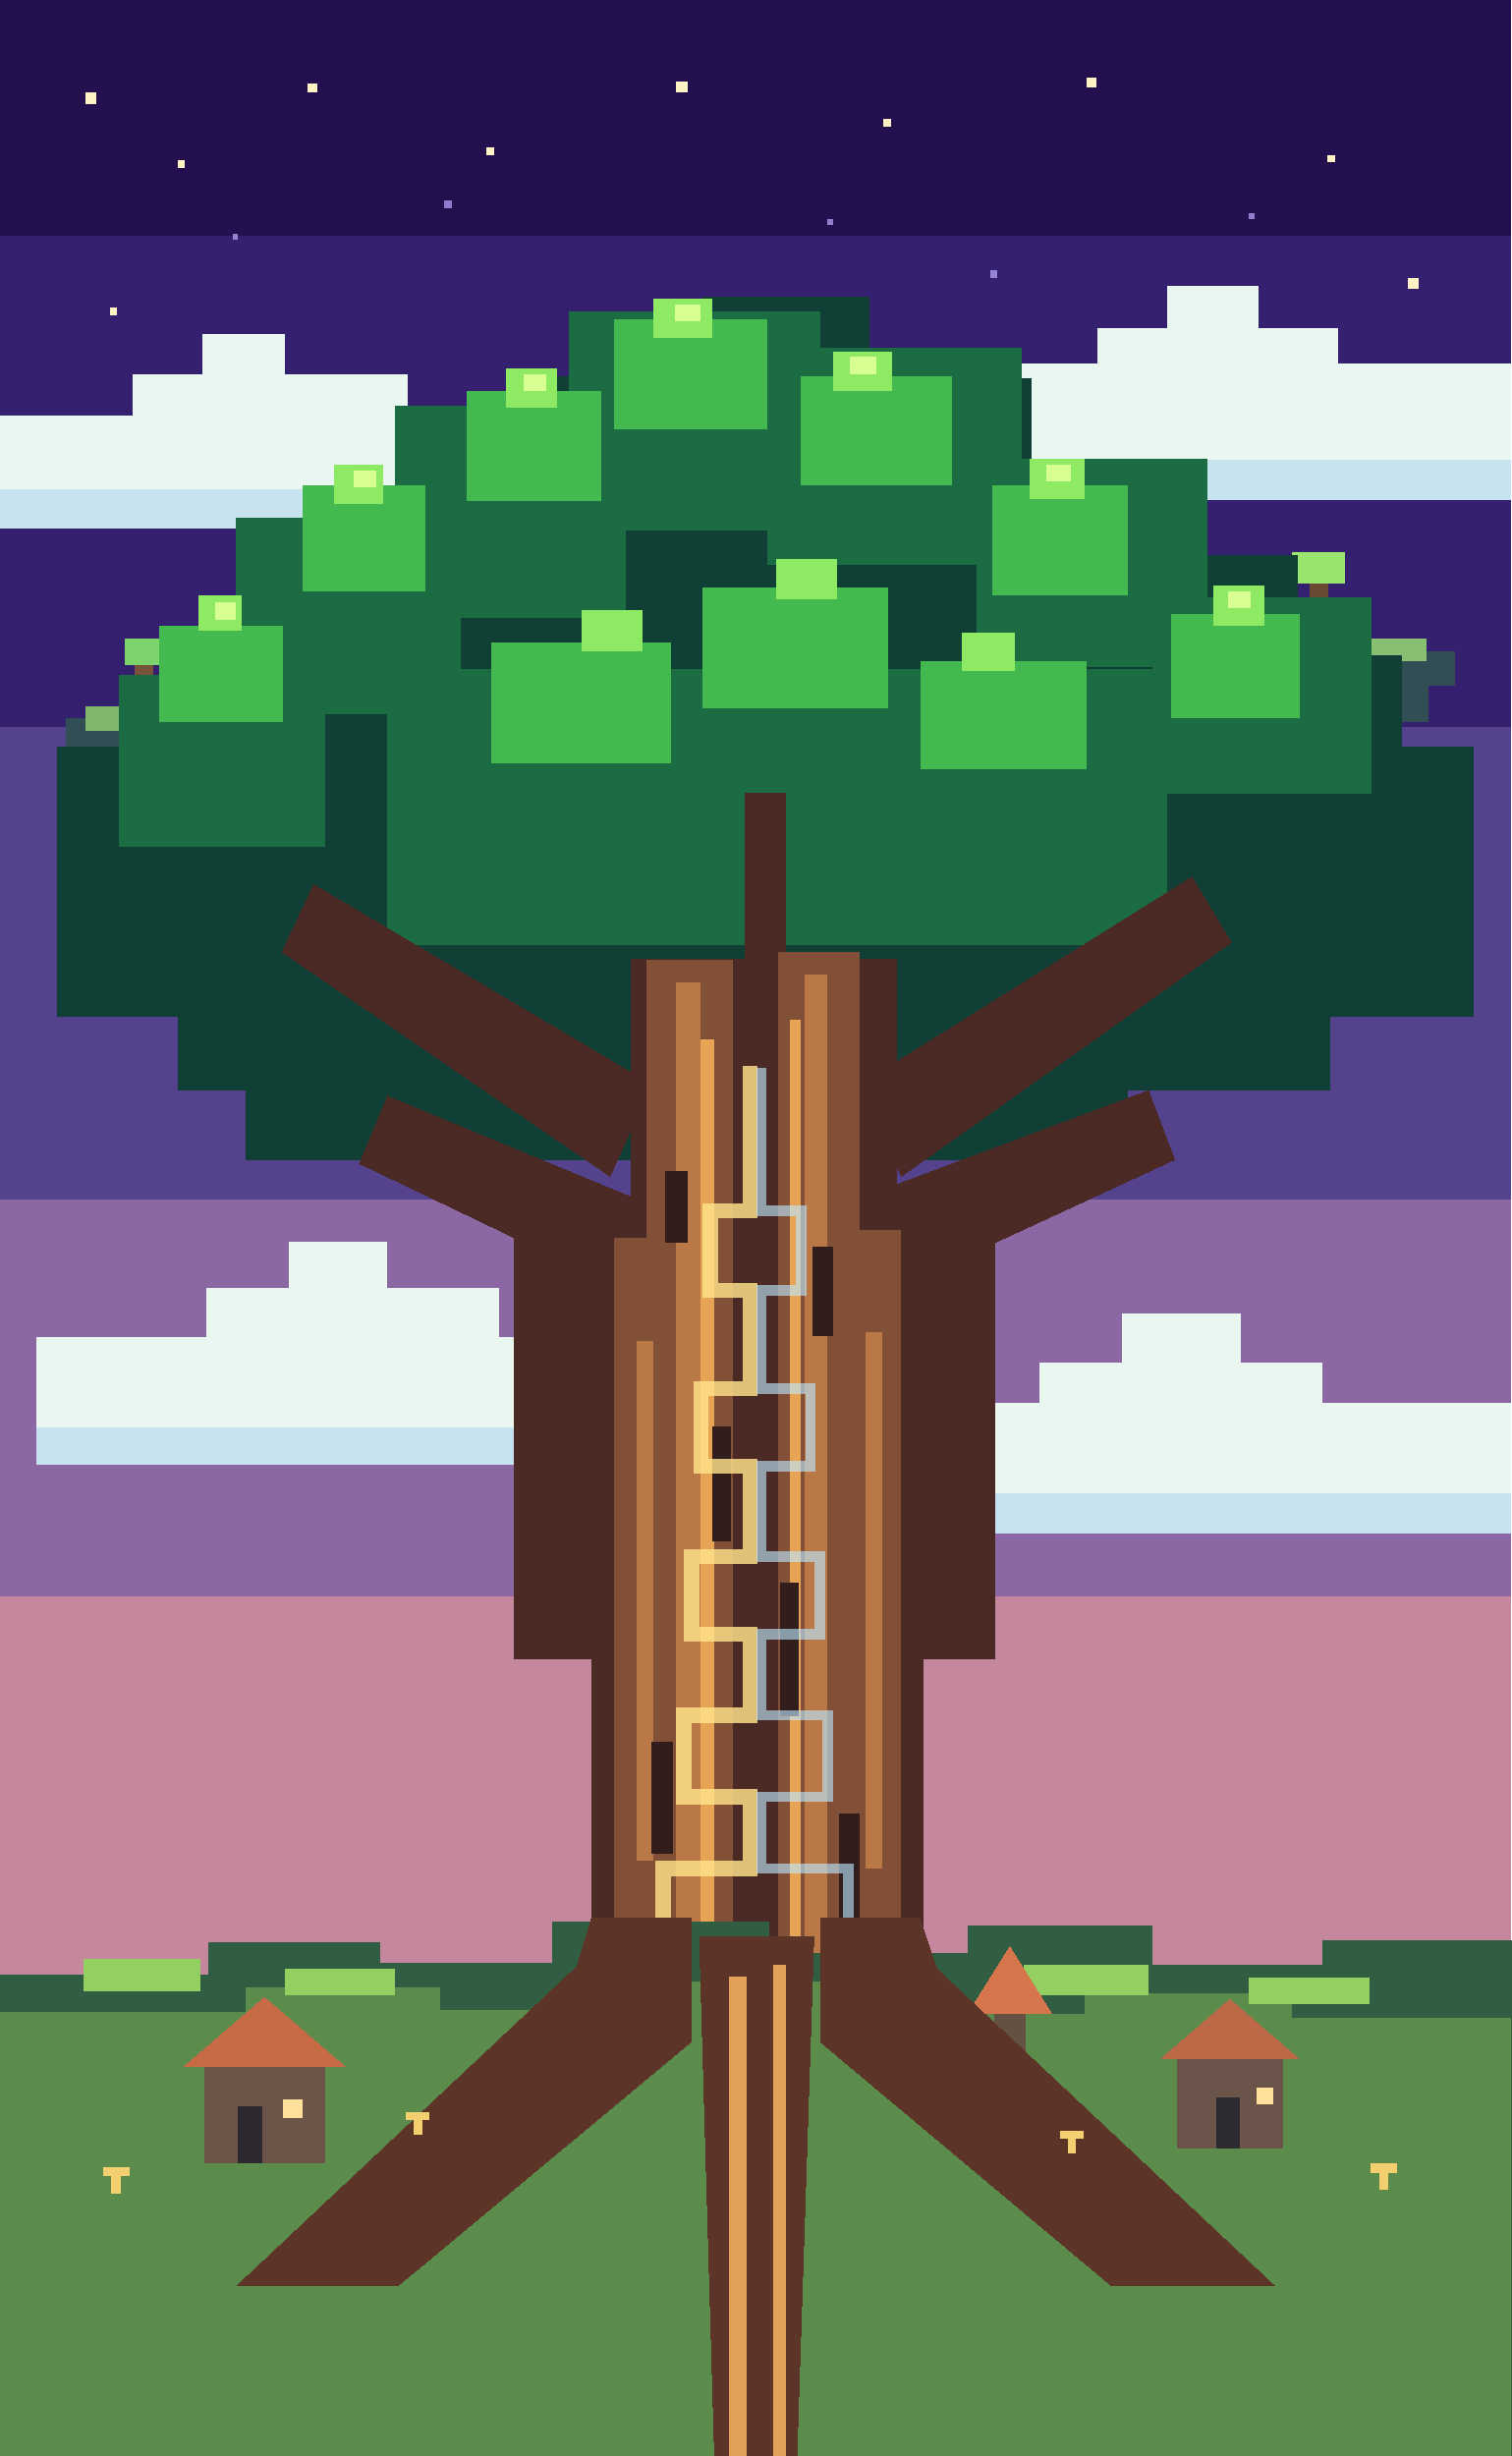
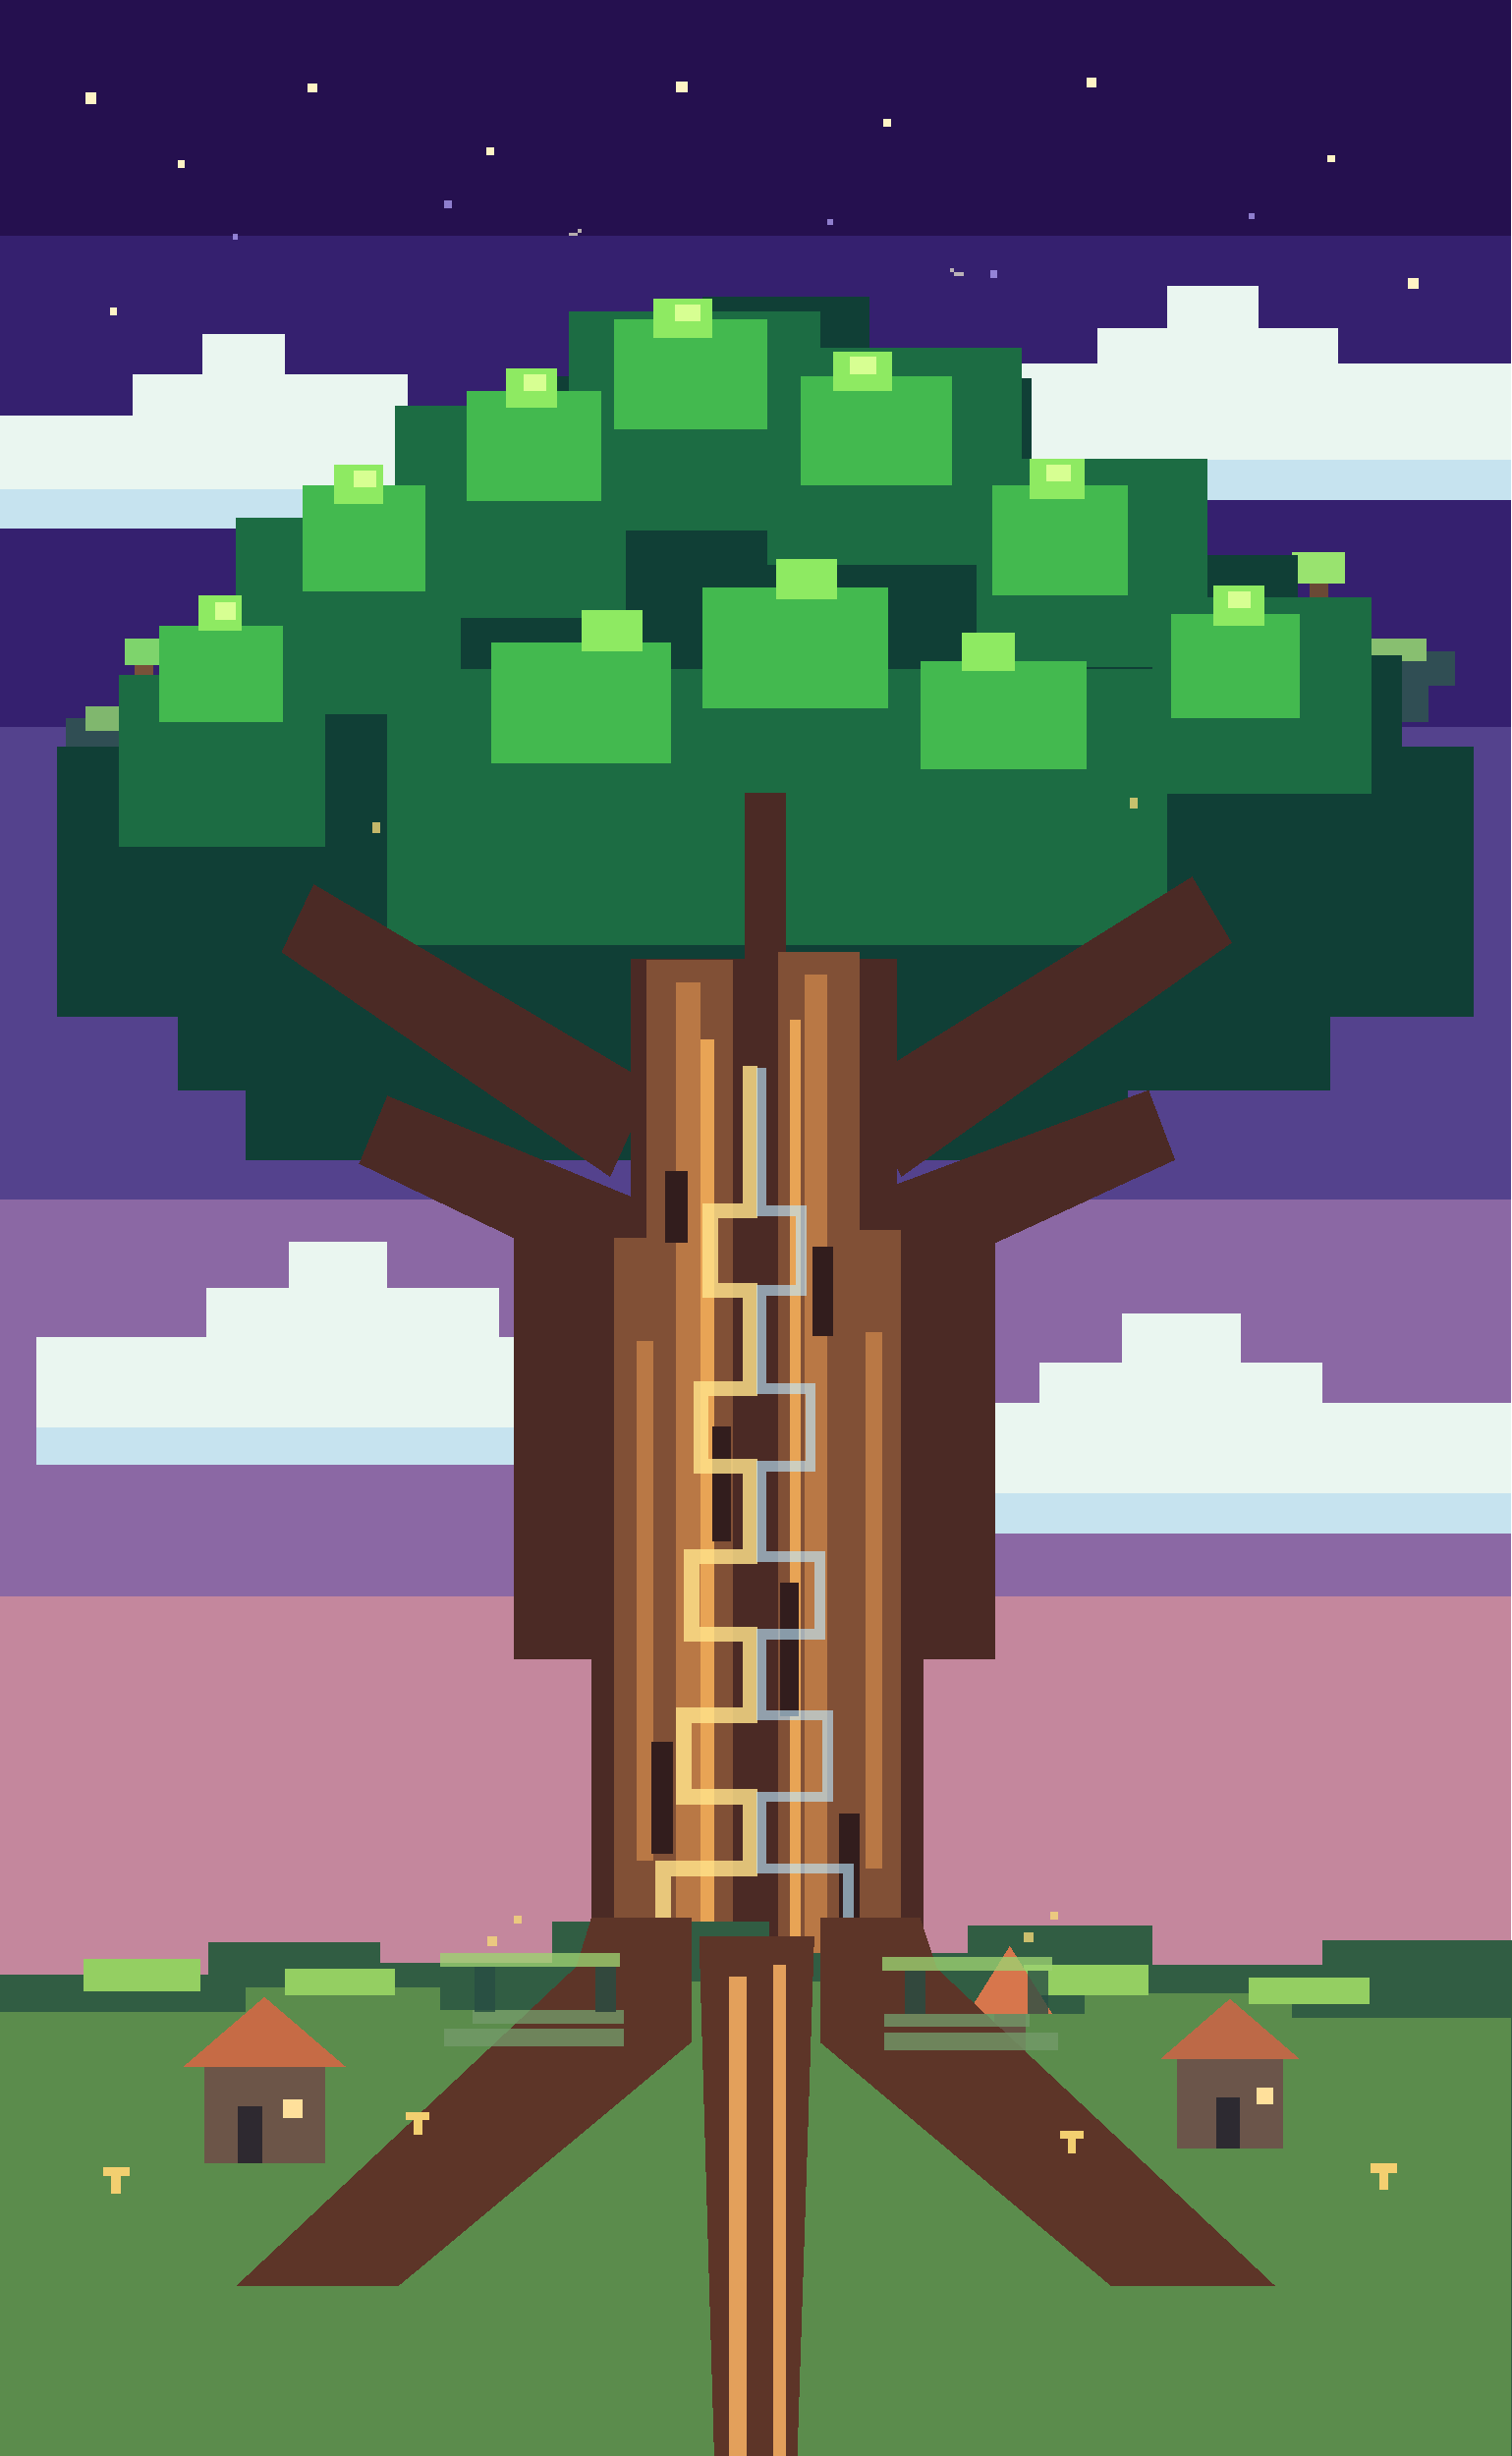
<svg xmlns="http://www.w3.org/2000/svg" viewBox="0 0 1600 2600" role="img" aria-labelledby="title desc" shape-rendering="crispEdges">
  <rect width="1600" height="2600" fill="#25104f" />
  <rect y="250" width="1600" height="520" fill="#35206f" />
  <rect y="770" width="1600" height="500" fill="#54428d" />
  <rect y="1270" width="1600" height="420" fill="#8b68a4" />
  <rect y="1690" width="1600" height="420" fill="#c4879d" />
  <rect y="2110" width="1600" height="490" fill="#e4a379" />
  <g fill="#fff3c5">
    <rect x="90" y="98" width="12" height="12" />
    <rect x="188" y="170" width="8" height="8" />
    <rect x="326" y="88" width="10" height="10" />
    <rect x="515" y="156" width="8" height="8" />
    <rect x="716" y="86" width="12" height="12" />
    <rect x="935" y="126" width="8" height="8" />
    <rect x="1150" y="82" width="11" height="11" />
    <rect x="1405" y="164" width="8" height="8" />
    <rect x="1490" y="294" width="12" height="12" />
    <rect x="116" y="326" width="8" height="8" />
  </g>
  <g fill="#b8a9ff" opacity=".72">
    <rect x="246" y="248" width="6" height="6" />
    <rect x="470" y="212" width="8" height="8" />
    <rect x="876" y="232" width="6" height="6" />
    <rect x="1048" y="286" width="8" height="8" />
    <rect x="1322" y="226" width="6" height="6" />
  </g>
  <g fill="#eaf6f0">
    <path d="M0 440h140v-44h74v-42h88v42h130v44h120v78H0z" />
    <path d="M1050 385h112v-38h74v-44h96v44h84v38h184v102h-550z" />
    <path d="M38 1415h180v-52h88v-48h104v48h118v52h106v96H38z" />
    <path d="M980 1485h120v-42h88v-52h126v52h86v42h200v96H980z" />
  </g>
  <g fill="#c6e3ef">
    <rect x="0" y="518" width="552" height="42" />
    <rect x="1050" y="487" width="550" height="42" />
    <rect x="38" y="1511" width="596" height="40" />
    <rect x="980" y="1581" width="620" height="42" />
  </g>
  <g>
    <path d="M70 760h286v38h-34v34h-54v28H124v-28H92v-34H70z" fill="#304e54" />
    <path d="M90 748h246v26H90z" fill="#80b76e" />
    <rect x="142" y="704" width="20" height="44" fill="#785239" />
    <rect x="132" y="676" width="42" height="28" fill="#7ed46c" />
    <rect x="196" y="716" width="14" height="32" fill="#6f4b36" />
    <rect x="188" y="694" width="32" height="24" fill="#a0e57c" />
    <path d="M1240 690h300v36h-28v38h-62v32h-142v-32h-48v-38h-20z" fill="#304e54" />
    <path d="M1260 676h250v24h-250z" fill="#88bf70" />
    <rect x="1386" y="616" width="20" height="60" fill="#6a4935" />
    <rect x="1368" y="584" width="56" height="34" fill="#99e36f" />
  </g>
  <g fill="#103f36">
    <path d="M60 790h116v-96h112v-106h130v-94h154v-96h172v-84h176v86h172v94h154v94h128v106h110v96h76v286h-152v78h-214v74h-934v-74H188v-78H60z" />
  </g>
  <g fill="#1c6c43">
    <rect x="126" y="714" width="218" height="182" />
    <rect x="250" y="548" width="238" height="208" />
    <rect x="418" y="430" width="244" height="224" />
    <rect x="602" y="330" width="266" height="232" />
    <rect x="812" y="368" width="270" height="230" />
    <rect x="1034" y="486" width="244" height="220" />
    <rect x="1220" y="632" width="232" height="208" />
    <rect x="410" y="708" width="826" height="292" />
  </g>
  <g fill="#43b94f">
    <rect x="168" y="662" width="132" height="102" />
    <rect x="320" y="514" width="130" height="112" />
    <rect x="494" y="414" width="142" height="116" />
    <rect x="650" y="338" width="162" height="116" />
    <rect x="848" y="398" width="160" height="116" />
    <rect x="1050" y="514" width="144" height="116" />
    <rect x="1240" y="650" width="136" height="110" />
    <rect x="520" y="680" width="190" height="128" />
    <rect x="744" y="622" width="196" height="128" />
    <rect x="974" y="700" width="176" height="114" />
  </g>
  <g fill="#8eea62">
    <rect x="210" y="630" width="46" height="38" />
    <rect x="354" y="492" width="52" height="42" />
    <rect x="536" y="390" width="54" height="42" />
    <rect x="692" y="316" width="62" height="42" />
    <rect x="882" y="372" width="62" height="42" />
    <rect x="1090" y="486" width="58" height="42" />
    <rect x="1284" y="620" width="54" height="42" />
    <rect x="616" y="646" width="64" height="44" />
    <rect x="822" y="592" width="64" height="42" />
    <rect x="1018" y="670" width="56" height="40" />
  </g>
  <g fill="#d7ff92">
    <rect x="228" y="638" width="22" height="18" />
    <rect x="374" y="498" width="24" height="18" />
    <rect x="554" y="396" width="24" height="18" />
    <rect x="714" y="322" width="28" height="18" />
    <rect x="900" y="378" width="28" height="18" />
    <rect x="1108" y="492" width="26" height="18" />
    <rect x="1300" y="626" width="24" height="18" />
  </g>
  <g fill="#4b2a25">
    <path d="M668 1015h120v-176h44v176h118v290h104v452h-76v470H626v-470h-82v-452h124z" />
    <path d="M690 1148L332 936l-34 72 348 238z" />
    <path d="M910 1148l352-220 42 70-350 248z" />
    <path d="M700 1280L410 1160l-30 72 300 144z" />
    <path d="M900 1272l316-118 28 74-316 146z" />
  </g>
  <g fill="#815036">
    <rect x="684" y="1016" width="92" height="1110" />
    <rect x="824" y="1008" width="86" height="1118" />
    <rect x="650" y="1310" width="52" height="748" />
    <rect x="900" y="1302" width="54" height="756" />
  </g>
  <g fill="#b97845">
    <rect x="716" y="1040" width="26" height="1060" />
    <rect x="852" y="1032" width="24" height="1080" />
    <rect x="674" y="1420" width="18" height="550" />
    <rect x="916" y="1410" width="18" height="568" />
  </g>
  <g fill="#e8a455">
    <rect x="742" y="1100" width="14" height="950" />
    <rect x="836" y="1080" width="12" height="980" />
  </g>
  <g fill="#321d1d">
    <rect x="704" y="1240" width="24" height="76" />
    <rect x="860" y="1320" width="22" height="94" />
    <rect x="754" y="1510" width="20" height="122" />
    <rect x="826" y="1675" width="20" height="142" />
    <rect x="690" y="1844" width="22" height="118" />
    <rect x="888" y="1920" width="22" height="126" />
  </g>
  <g fill="none" stroke-linecap="square">
    <path d="M756 2218h-72v-72h-54v-90h72v-78h92v-76h-70v-86h70v-86h-62v-82h62v-96h-52v-82h52v-104h-42v-84h42v-146" stroke="#ffe28a" stroke-width="16" opacity=".82" />
    <path d="M846 2218h70v-72h54v-90h-72v-78h-92v-76h70v-86h-70v-86h62v-82h-62v-96h52v-82h-52v-104h42v-84h-42v-146" stroke="#bde8ff" stroke-width="11" opacity=".62" />
  </g>
  <path d="M0 2090h220v-34h182v22h182v-44h230v34h210v-30h196v42h180v-26h220v546H0z" fill="#315d43" />
  <path d="M0 2130h260v-26h206v24h214v-30h254v34h214v-22h220v26h232v464H0z" fill="#5b8c4c" />
  <g fill="#94cf62">
    <rect x="88" y="2074" width="124" height="34" />
    <rect x="302" y="2084" width="116" height="28" />
    <rect x="1084" y="2080" width="132" height="32" />
    <rect x="1322" y="2094" width="128" height="28" />
  </g>
  <g>
    <rect x="216" y="2188" width="128" height="102" fill="#6c5548" />
    <path d="M194 2188h172l-86-74z" fill="#c66b45" />
    <rect x="252" y="2230" width="26" height="60" fill="#2e2930" />
    <rect x="300" y="2222" width="20" height="20" fill="#ffe09b" />
    <rect x="1246" y="2180" width="112" height="94" fill="#6b554a" />
    <path d="M1228 2180h148l-74-64z" fill="#bd6947" />
    <rect x="1288" y="2220" width="24" height="54" fill="#2d2a31" />
    <rect x="1330" y="2210" width="18" height="18" fill="#ffe09b" />
    <rect x="1052" y="2132" width="34" height="158" fill="#655142" />
    <path d="M1024 2132h90l-45-72z" fill="#d7764c" />
    <rect x="1062" y="2166" width="14" height="14" fill="#ffe09b" />
  </g>
  <g fill="#5d3528">
    <path d="M626 2030h106v132L422 2420H250l360-338z" />
    <path d="M868 2030h106l18 54 358 336h-174L868 2162z" />
    <path d="M740 2050h122l-18 550H756z" />
  </g>
  <g fill="#e3a05b">
    <rect x="772" y="2092" width="18" height="508" />
    <rect x="818" y="2080" width="14" height="520" />
  </g>
  <g fill="#f3cf70">
    <rect x="118" y="2304" width="10" height="18" />
    <rect x="109" y="2294" width="28" height="10" />
    <rect x="1460" y="2300" width="10" height="18" />
    <rect x="1451" y="2290" width="28" height="10" />
    <rect x="438" y="2244" width="9" height="16" />
    <rect x="430" y="2236" width="25" height="8" />
    <rect x="1130" y="2264" width="9" height="16" />
    <rect x="1122" y="2256" width="25" height="8" />
  </g>
+   <g opacity=".78">
+     <g fill="#f6da79">
+       <rect x="516" y="2050" width="10" height="10" />
+       <rect x="544" y="2028" width="8" height="8" />
+       <rect x="1084" y="2046" width="10" height="10" />
+       <rect x="1112" y="2024" width="8" height="8" />
+       <rect x="394" y="870" width="8" height="12" />
+       <rect x="1196" y="844" width="8" height="12" />
+     </g>
+     <g fill="#739a69">
+       <rect x="470" y="2148" width="190" height="18" />
+       <rect x="500" y="2128" width="160" height="14" />
+       <rect x="936" y="2152" width="184" height="18" />
+       <rect x="936" y="2132" width="154" height="14" />
+     </g>
+     <g fill="#264d42">
+       <rect x="502" y="2082" width="22" height="48" />
+       <rect x="630" y="2082" width="22" height="48" />
+       <rect x="958" y="2086" width="22" height="46" />
+       <rect x="1088" y="2086" width="22" height="46" />
+     </g>
+     <g fill="#9cd271">
+       <rect x="466" y="2068" width="190" height="14" />
+       <rect x="934" y="2072" width="180" height="14" />
+     </g>
+   </g>
+   <g fill="#f4f0d6" opacity=".7">
+     <rect x="602" y="246" width="10" height="4" />
+     <rect x="612" y="242" width="4" height="4" />
+     <rect x="1010" y="288" width="10" height="4" />
+     <rect x="1006" y="284" width="4" height="4" />
+   </g>
</svg>
